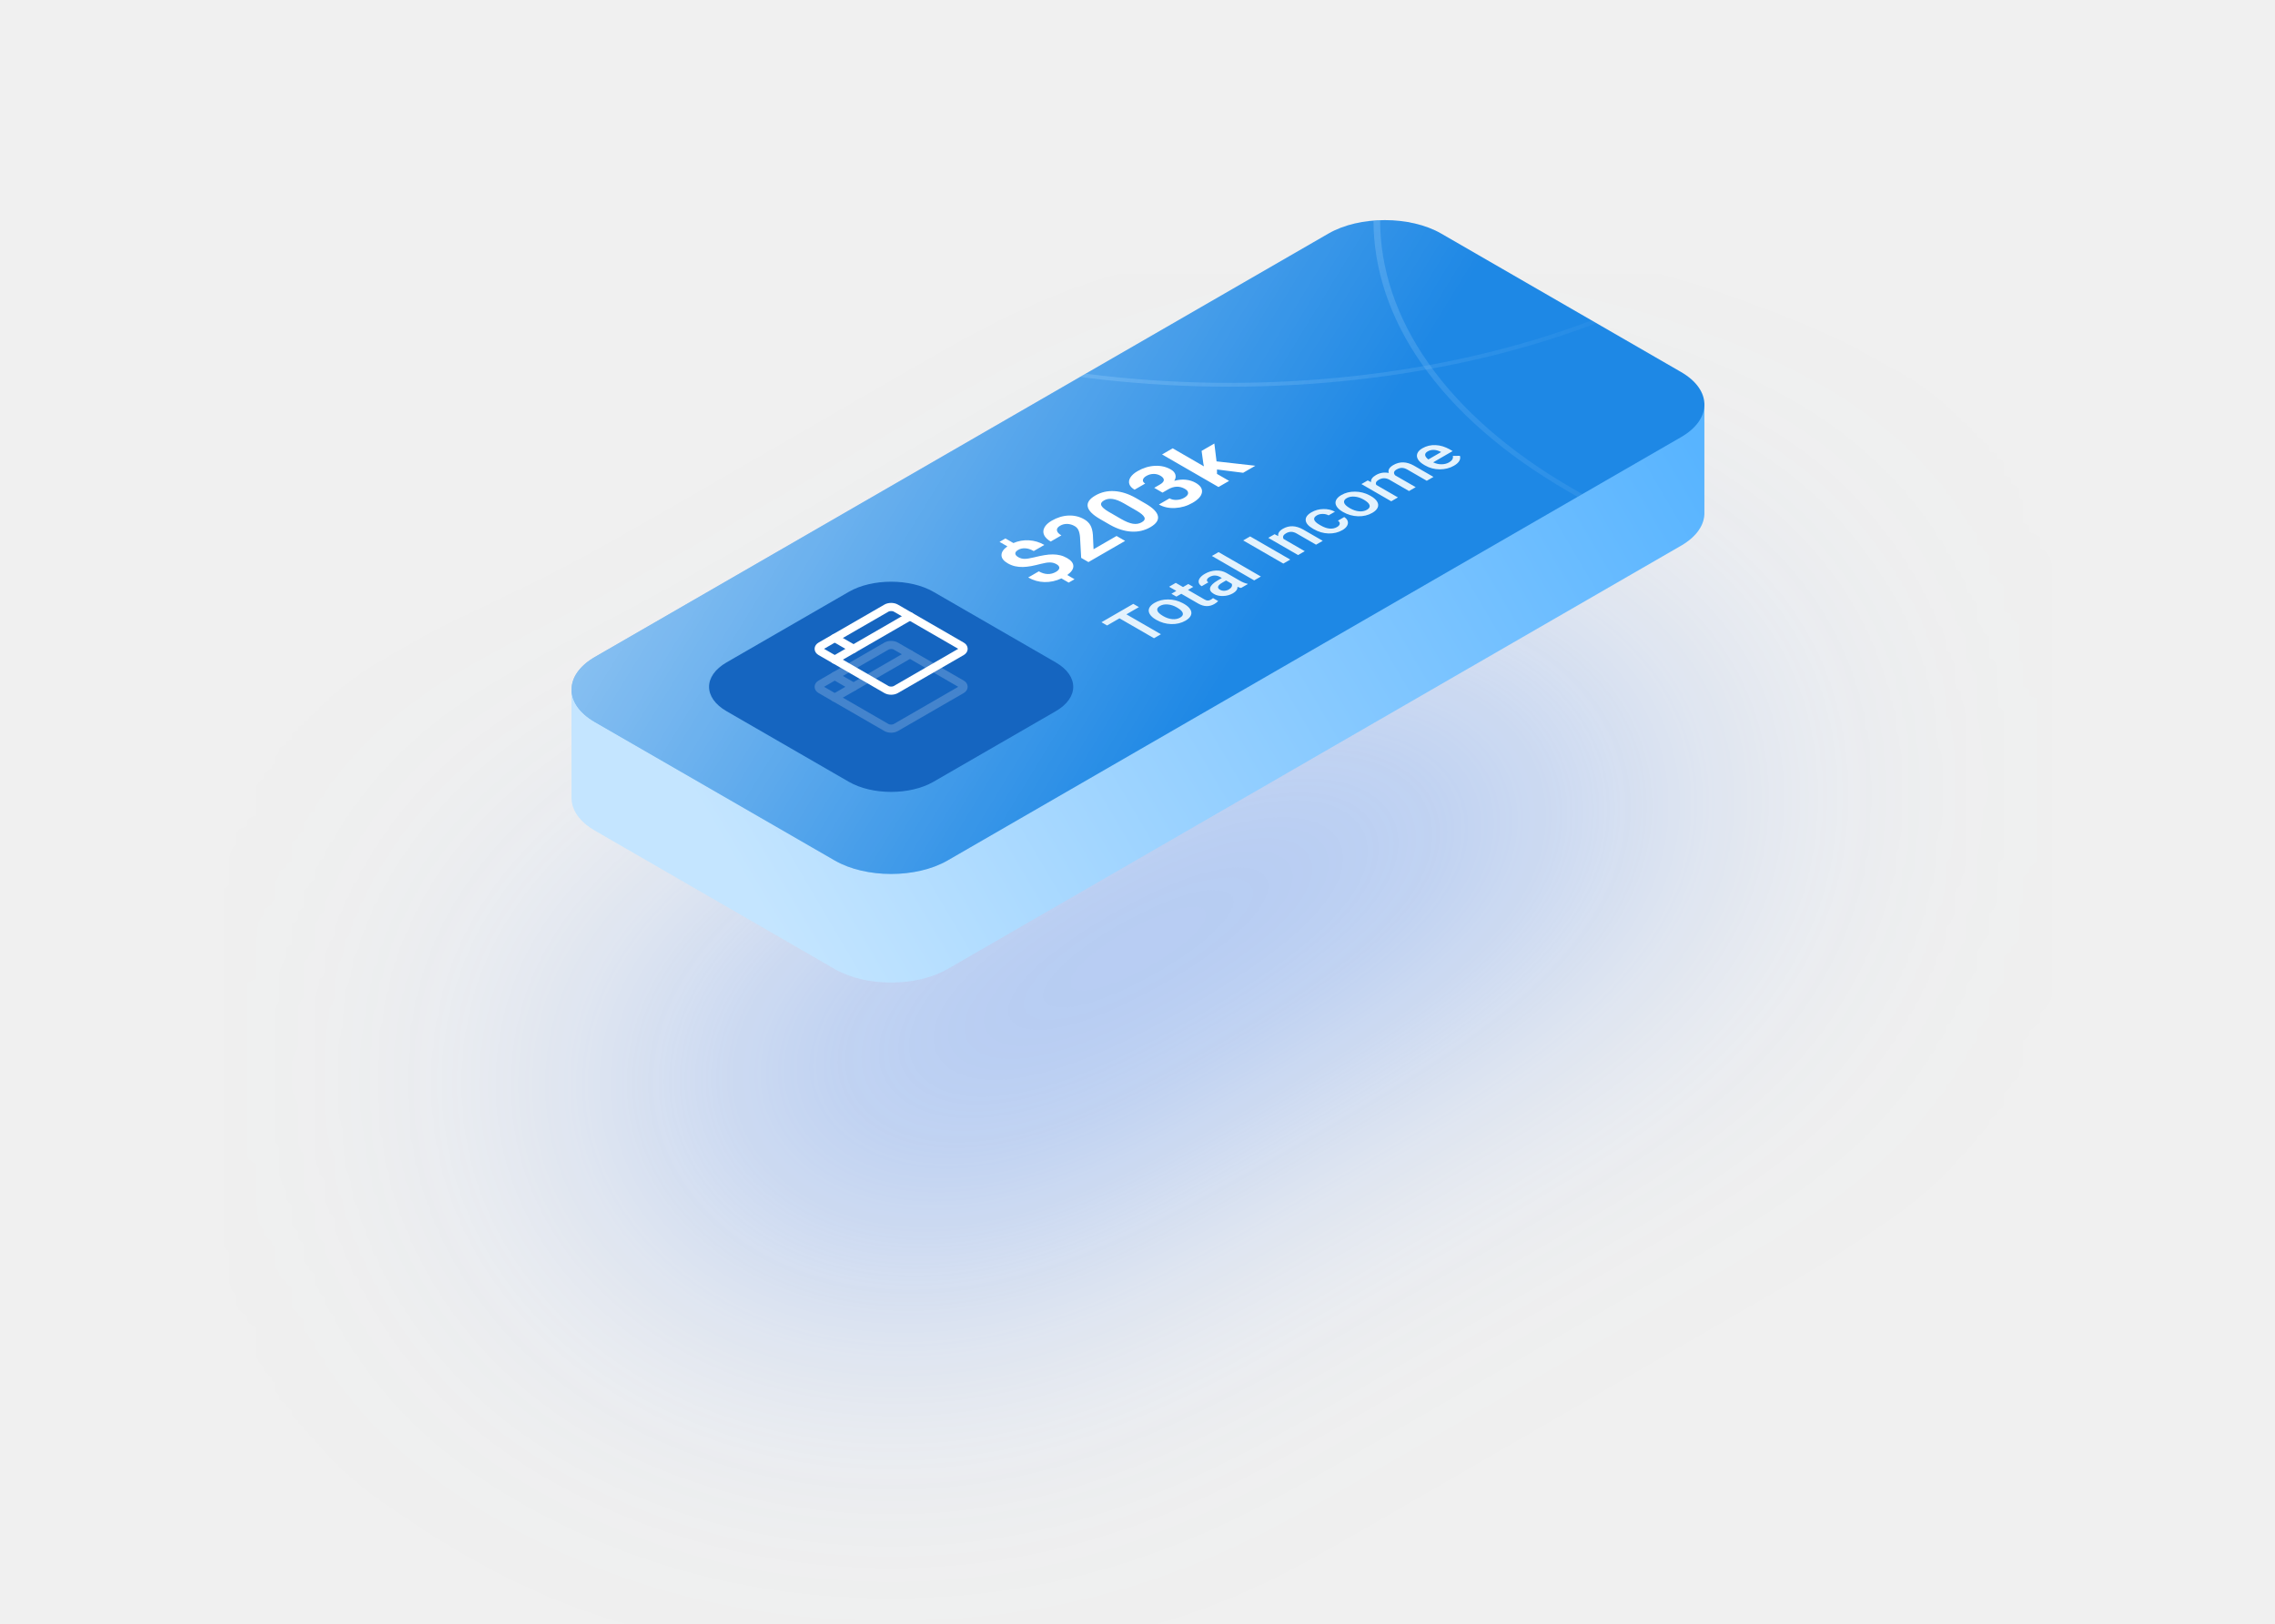
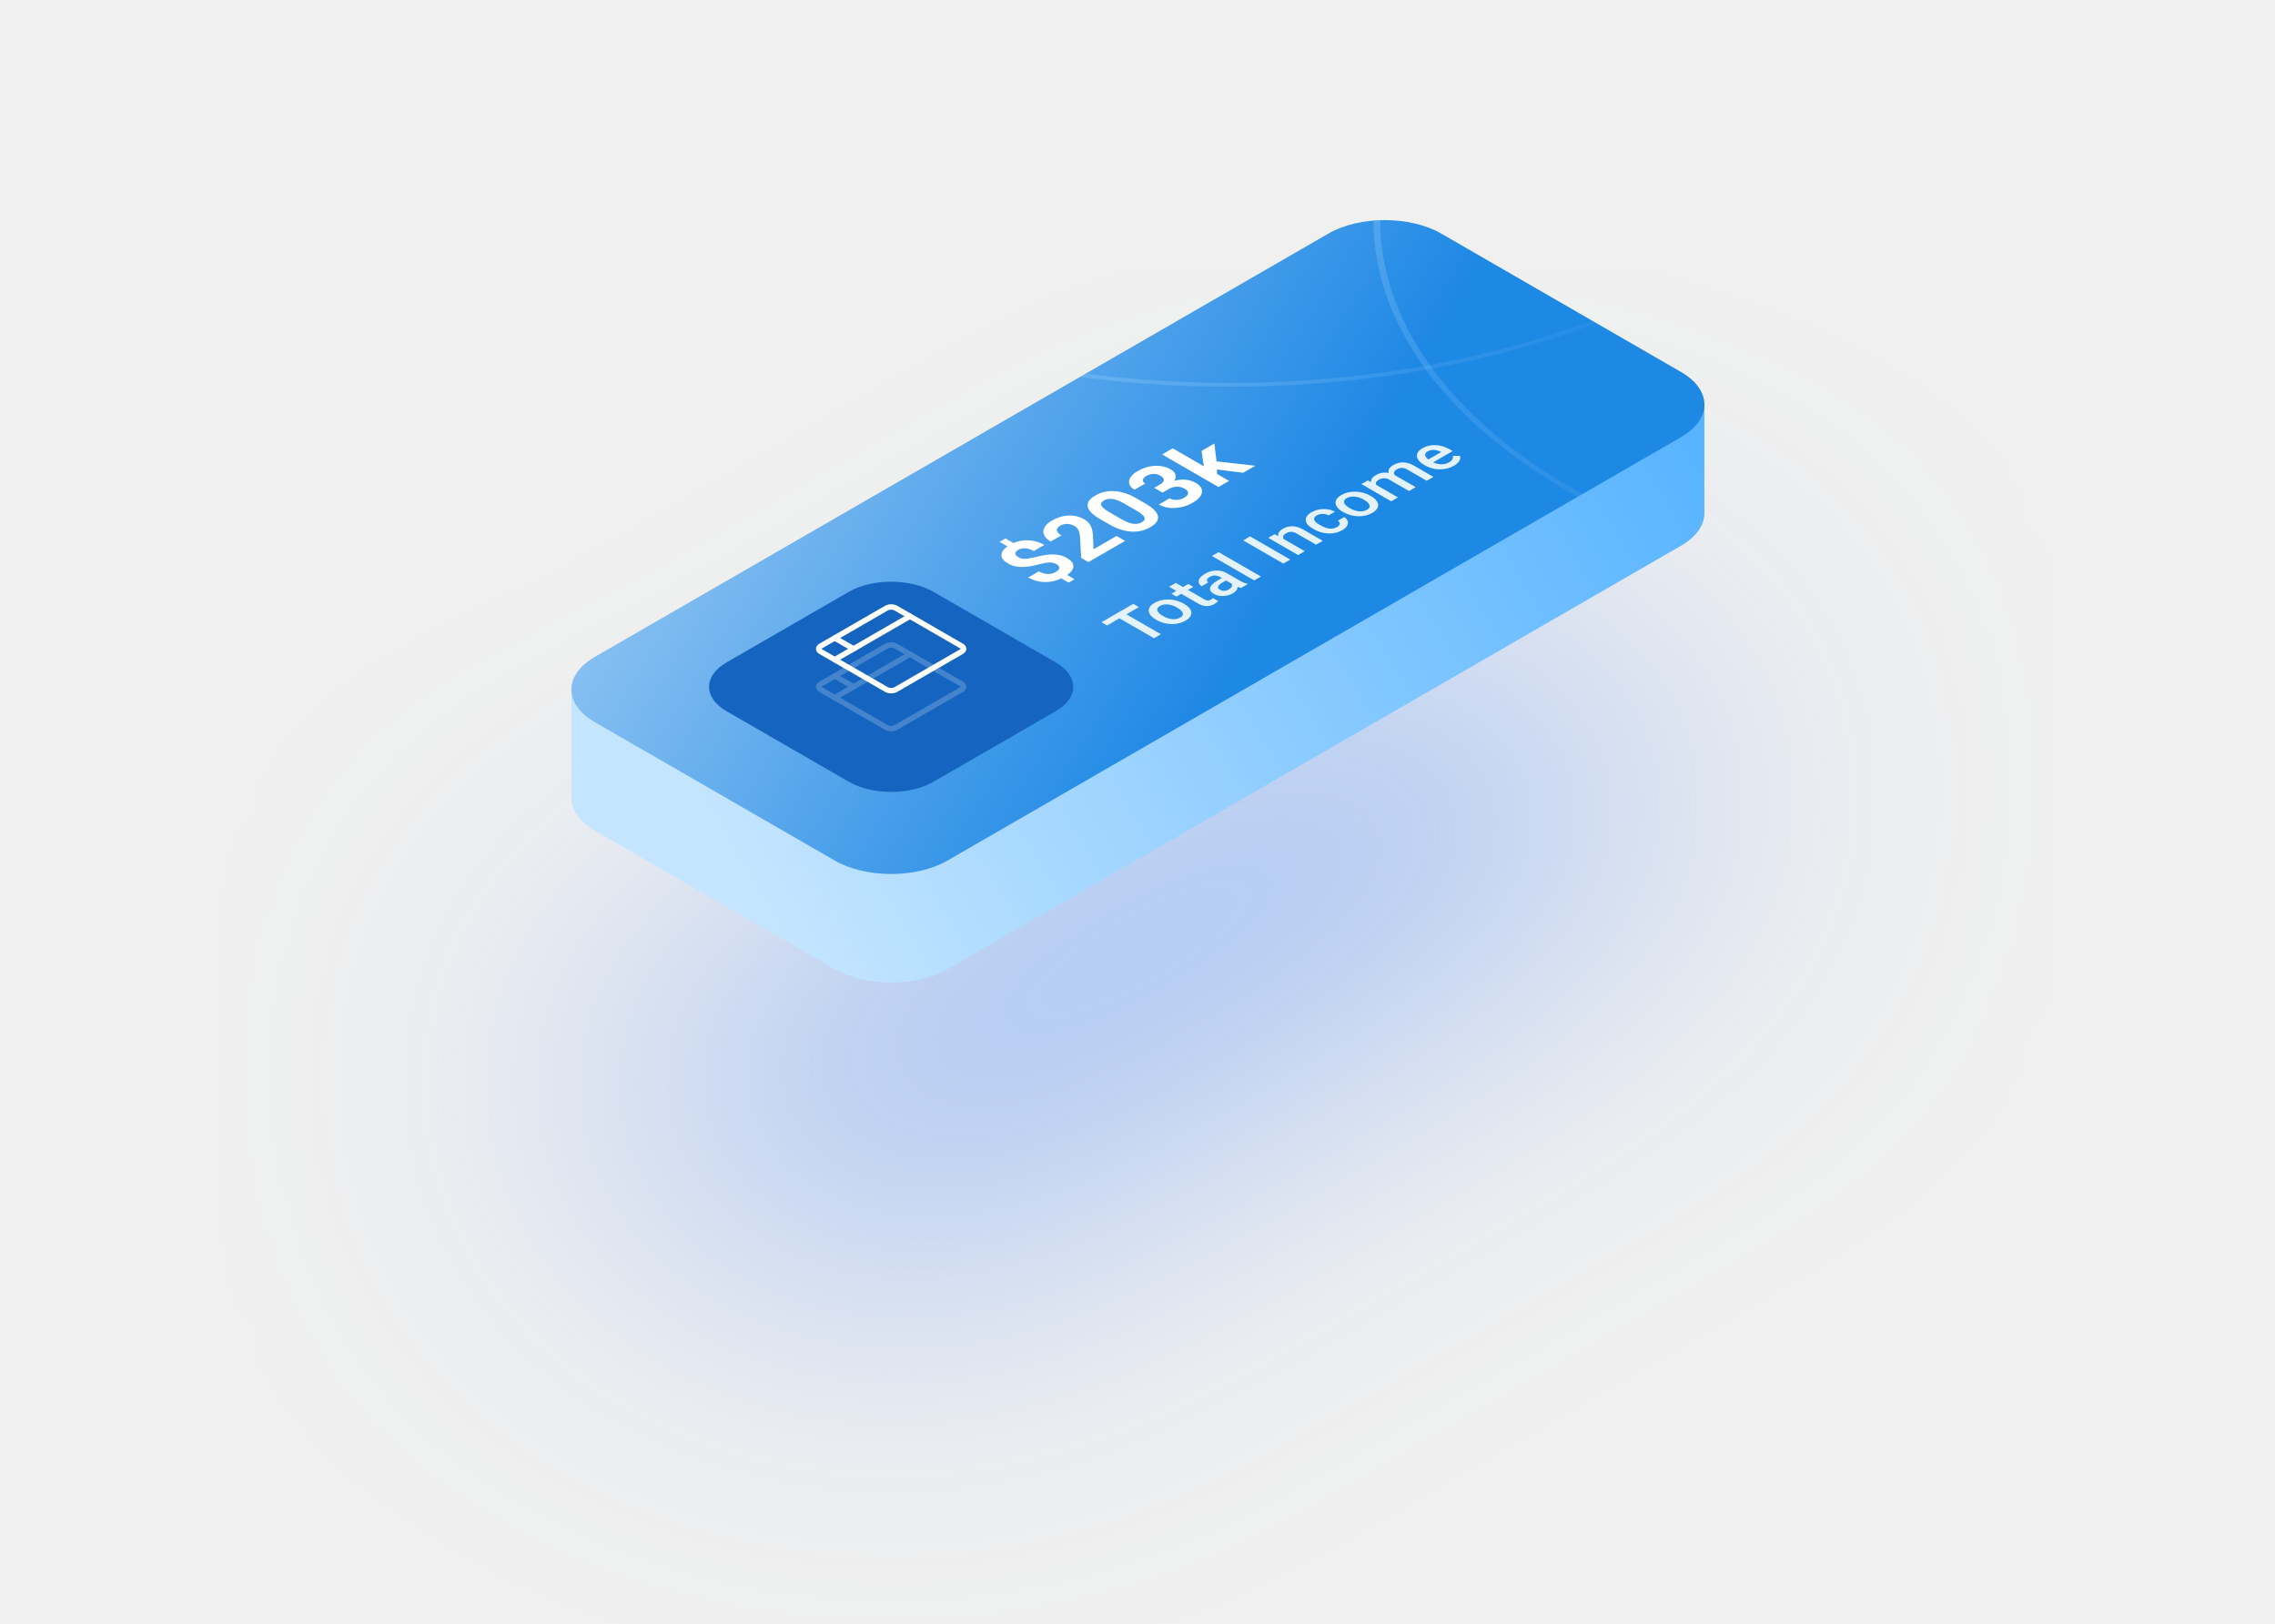
<svg xmlns="http://www.w3.org/2000/svg" width="419" height="299" viewBox="0 0 419 299" fill="none">
  <g filter="url(#filter0_d)">
    <path d="M105.252 127.05L105.252 147.178L105.27 147.162C105.332 149.286 106.766 151.399 109.573 153.019L153.735 178.514C159.475 181.828 168.78 181.828 174.52 178.514L309.607 100.527C312.575 98.814 314.008 96.55 313.907 94.306V74.241L298.507 82.12L265.446 63.033C259.706 59.719 250.4 59.719 244.661 63.033L116.816 136.839L105.252 127.05Z" fill="url(#paint0_linear)" />
  </g>
  <rect width="179.983" height="74.993" rx="12" transform="matrix(0.866041 -0.499972 0.866041 0.499972 99.1806 127.02)" fill="#1E88E5" />
  <rect width="179.983" height="74.993" rx="12" transform="matrix(0.866041 -0.499972 0.866041 0.499972 99.1806 127.02)" fill="url(#paint1_linear)" fill-opacity="0.5" />
  <mask id="mask0" mask-type="alpha" maskUnits="userSpaceOnUse" x="105" y="40" width="209" height="121">
    <rect width="179.983" height="74.993" rx="12" transform="matrix(0.866041 -0.499972 0.866041 0.499972 99.1806 127.02)" fill="#1E88E5" />
    <rect width="179.983" height="74.993" rx="12" transform="matrix(0.866041 -0.499972 0.866041 0.499972 99.1806 127.02)" fill="url(#paint2_linear)" />
  </mask>
  <g mask="url(#mask0)">
    <rect x="0.866" width="209.98" height="209.98" rx="99.5" transform="matrix(0.866041 -0.499972 0.866041 0.499972 43.8753 -4.52748)" stroke="url(#paint3_linear)" />
    <rect x="0.866" width="209.98" height="209.98" rx="99.5" transform="matrix(0.866041 -0.499972 0.866041 0.499972 202.346 40.9657)" stroke="url(#paint4_linear)" />
  </g>
  <path d="M209.76 111.838L207.457 113.168L213.81 116.836L212.536 117.571L206.183 113.903L203.899 115.222L202.864 114.624L208.725 111.241L209.76 111.838ZM212.886 114.141C212.348 113.83 211.971 113.489 211.755 113.118C211.535 112.745 211.503 112.381 211.658 112.026C211.81 111.668 212.137 111.345 212.638 111.056C213.378 110.628 214.217 110.419 215.154 110.429C216.095 110.437 216.978 110.658 217.803 111.091L218.098 111.255C218.639 111.568 219.018 111.907 219.234 112.275C219.454 112.64 219.486 113.002 219.331 113.361C219.179 113.719 218.849 114.044 218.341 114.337C217.567 114.784 216.689 114.994 215.708 114.967C214.727 114.936 213.806 114.672 212.947 114.176L212.886 114.141ZM214.226 113.49C214.791 113.817 215.351 114.005 215.905 114.056C216.457 114.105 216.941 114.009 217.357 113.769C217.773 113.528 217.934 113.248 217.839 112.928C217.748 112.606 217.389 112.264 216.763 111.903C216.208 111.582 215.648 111.398 215.083 111.349C214.522 111.298 214.036 111.391 213.627 111.627C213.224 111.86 213.065 112.137 213.15 112.459C213.231 112.779 213.59 113.123 214.226 113.49ZM216.55 107.374L217.885 108.144L218.854 107.584L219.767 108.112L218.798 108.671L221.863 110.441C222.073 110.562 222.265 110.626 222.441 110.634C222.617 110.638 222.812 110.578 223.025 110.455C223.167 110.373 223.294 110.281 223.406 110.177L224.36 110.728C224.157 110.935 223.925 111.114 223.664 111.264C222.717 111.811 221.721 111.782 220.675 111.179L217.565 109.383L216.662 109.905L215.748 109.377L216.651 108.856L215.317 108.085L216.55 107.374ZM228.571 108.314C228.412 108.285 228.194 108.213 227.917 108.1C227.934 108.563 227.658 108.958 227.09 109.287C226.538 109.605 225.931 109.774 225.268 109.793C224.605 109.813 224.042 109.689 223.578 109.421C222.993 109.083 222.761 108.7 222.883 108.27C223.005 107.836 223.47 107.386 224.278 106.919L225.034 106.483L224.674 106.275C224.39 106.111 224.084 106.026 223.756 106.02C223.424 106.012 223.096 106.102 222.771 106.29C222.49 106.452 222.331 106.626 222.294 106.811C222.254 106.995 222.342 107.149 222.558 107.274L221.325 107.986C221.024 107.812 220.843 107.592 220.782 107.327C220.718 107.059 220.782 106.784 220.975 106.501C221.171 106.215 221.481 105.951 221.904 105.707C222.546 105.336 223.221 105.133 223.928 105.1C224.632 105.065 225.281 105.214 225.877 105.546L228.353 106.975C228.847 107.26 229.311 107.448 229.744 107.538L229.83 107.587L228.571 108.314ZM226.328 108.583C226.572 108.443 226.741 108.277 226.836 108.085C226.934 107.892 226.937 107.707 226.846 107.529L225.811 106.931L225.146 107.315C224.689 107.579 224.426 107.823 224.354 108.047C224.283 108.272 224.393 108.468 224.684 108.636C224.921 108.773 225.188 108.837 225.486 108.83C225.784 108.818 226.065 108.736 226.328 108.583ZM232.225 106.205L230.992 106.917L223.197 102.417L224.431 101.705L232.225 106.205ZM237.634 103.082L236.356 103.82L228.967 99.555L230.246 98.816L237.634 103.082ZM234.747 98.409L235.417 98.755C235.332 98.237 235.62 97.788 236.279 97.407C237.423 96.747 238.659 96.789 239.989 97.533L243.617 99.628L242.384 100.34L238.827 98.286C238.478 98.085 238.145 97.981 237.827 97.973C237.509 97.961 237.179 98.054 236.838 98.251C236.34 98.538 236.195 98.882 236.401 99.282L240.309 101.538L239.075 102.25L233.585 99.08L234.747 98.409ZM246.251 97.088C246.559 96.91 246.724 96.711 246.748 96.49C246.772 96.27 246.658 96.079 246.408 95.919L247.57 95.248C247.898 95.453 248.111 95.699 248.21 95.987C248.304 96.272 248.267 96.563 248.098 96.859C247.929 97.156 247.646 97.419 247.25 97.647C246.483 98.091 245.625 98.299 244.678 98.272C243.73 98.244 242.819 97.978 241.943 97.472L241.816 97.398C240.98 96.916 240.535 96.401 240.481 95.855C240.424 95.306 240.781 94.809 241.552 94.364C242.205 93.987 242.927 93.79 243.719 93.775C244.51 93.755 245.226 93.918 245.865 94.264L244.703 94.935C244.375 94.761 244.008 94.674 243.602 94.674C243.199 94.672 242.842 94.761 242.531 94.941C242.132 95.171 241.97 95.433 242.044 95.726C242.115 96.017 242.443 96.333 243.028 96.675L243.226 96.789C243.822 97.133 244.373 97.328 244.881 97.375C245.388 97.418 245.845 97.322 246.251 97.088ZM247.291 94.279C246.753 93.968 246.376 93.627 246.159 93.256C245.94 92.883 245.907 92.519 246.063 92.163C246.215 91.806 246.542 91.483 247.042 91.194C247.783 90.766 248.622 90.557 249.559 90.567C250.5 90.575 251.383 90.795 252.208 91.229L252.503 91.393C253.044 91.706 253.423 92.045 253.639 92.412C253.859 92.778 253.891 93.14 253.736 93.499C253.583 93.857 253.254 94.182 252.746 94.475C251.971 94.922 251.094 95.132 250.112 95.105C249.131 95.073 248.211 94.81 247.352 94.314L247.291 94.279ZM248.631 93.628C249.196 93.954 249.756 94.143 250.31 94.194C250.862 94.242 251.346 94.147 251.762 93.906C252.178 93.666 252.338 93.386 252.244 93.066C252.152 92.743 251.794 92.402 251.168 92.04C250.613 91.72 250.053 91.535 249.488 91.487C248.927 91.436 248.441 91.529 248.032 91.765C247.629 91.997 247.47 92.275 247.555 92.597C247.636 92.917 247.995 93.261 248.631 93.628ZM251.904 88.504L252.513 88.815C252.448 88.333 252.751 87.898 253.421 87.511C254.155 87.088 254.938 86.96 255.77 87.128C255.608 86.573 255.889 86.087 256.613 85.669C257.218 85.319 257.836 85.156 258.465 85.179C259.098 85.201 259.744 85.398 260.403 85.771L264.011 87.854L262.778 88.566L259.206 86.504C258.857 86.302 258.526 86.199 258.211 86.193C257.897 86.187 257.563 86.286 257.212 86.489C256.931 86.651 256.777 86.828 256.75 87.019C256.723 87.207 256.796 87.391 256.968 87.573L260.738 89.744L259.505 90.456L255.892 88.37C255.229 88.006 254.576 88.01 253.934 88.381C253.44 88.667 253.291 88.985 253.487 89.336L257.465 91.633L256.232 92.345L250.742 89.175L251.904 88.504ZM267.797 85.786C267.015 86.237 266.136 86.462 265.158 86.46C264.181 86.454 263.282 86.215 262.464 85.742L262.311 85.654C261.763 85.338 261.379 84.995 261.16 84.626C260.94 84.253 260.901 83.887 261.043 83.527C261.185 83.168 261.491 82.852 261.961 82.581C262.709 82.149 263.524 81.954 264.407 81.995C265.294 82.034 266.173 82.306 267.046 82.809L267.543 83.097L263.956 85.168C264.446 85.408 264.955 85.528 265.483 85.528C266.014 85.526 266.481 85.409 266.884 85.177C267.448 84.85 267.68 84.453 267.579 83.984L268.878 83.967C268.986 84.283 268.947 84.6 268.761 84.919C268.575 85.233 268.254 85.522 267.797 85.786ZM262.946 83.155C262.607 83.35 262.452 83.577 262.479 83.835C262.509 84.091 262.707 84.357 263.073 84.635L265.422 83.278L265.331 83.225C264.891 83.003 264.47 82.887 264.067 82.877C263.661 82.865 263.287 82.958 262.946 83.155Z" fill="#E3F2FD" />
  <path d="M194.593 103.941C194.223 103.728 193.826 103.618 193.402 103.613C192.978 103.603 192.428 103.686 191.751 103.863C191.075 104.04 190.468 104.18 189.931 104.281C189.39 104.38 188.874 104.436 188.382 104.449C187.89 104.457 187.412 104.41 186.948 104.309C186.488 104.204 186.036 104.025 185.594 103.769C184.832 103.329 184.451 102.828 184.451 102.266C184.451 101.703 184.814 101.165 185.54 100.652L184.092 99.817L185.175 99.192L186.643 100.039C187.554 99.643 188.513 99.475 189.519 99.535C190.52 99.593 191.46 99.875 192.34 100.383L190.385 101.512C189.843 101.199 189.327 101.031 188.835 101.008C188.344 100.979 187.911 101.073 187.536 101.289C187.166 101.503 186.986 101.729 186.995 101.969C186.999 102.206 187.187 102.431 187.557 102.645C187.899 102.842 188.274 102.944 188.68 102.949C189.086 102.954 189.665 102.865 190.419 102.68C191.176 102.492 191.826 102.354 192.367 102.266C192.904 102.175 193.414 102.13 193.896 102.133C194.374 102.133 194.832 102.186 195.27 102.293C195.703 102.397 196.124 102.568 196.535 102.805C197.302 103.247 197.685 103.745 197.685 104.297C197.685 104.849 197.309 105.392 196.555 105.926L197.902 106.703L196.826 107.324L195.486 106.551C194.462 107.027 193.418 107.252 192.354 107.226C191.289 107.195 190.294 106.913 189.37 106.379L191.325 105.25C191.862 105.56 192.401 105.725 192.942 105.746C193.484 105.762 193.993 105.631 194.471 105.355C194.868 105.126 195.078 104.885 195.101 104.633C195.119 104.378 194.949 104.147 194.593 103.941ZM207.218 99.645L200.466 103.543L199.126 102.77L198.917 98.969C198.876 98.44 198.781 98.013 198.632 97.688C198.488 97.36 198.256 97.103 197.935 96.918C197.498 96.666 197.045 96.532 196.576 96.516C196.102 96.498 195.66 96.607 195.249 96.844C194.807 97.099 194.611 97.39 194.661 97.715C194.71 98.035 194.983 98.339 195.479 98.625L193.517 99.758C192.917 99.412 192.511 99.013 192.299 98.563C192.092 98.11 192.11 97.651 192.354 97.188C192.593 96.722 193.044 96.297 193.707 95.914C194.722 95.329 195.752 95.015 196.799 94.973C197.85 94.929 198.82 95.163 199.708 95.676C200.195 95.957 200.565 96.317 200.818 96.754C201.07 97.192 201.226 97.781 201.285 98.524L201.406 101.18L205.642 98.735L207.218 99.645ZM210.98 92.77C212.342 93.556 213.102 94.321 213.26 95.063C213.418 95.805 212.954 96.49 211.867 97.118C210.793 97.737 209.618 98.007 208.342 97.926C207.065 97.845 205.759 97.427 204.424 96.672L202.611 95.625C201.235 94.831 200.475 94.064 200.331 93.325C200.191 92.583 200.658 91.902 201.731 91.282C202.805 90.662 203.98 90.393 205.256 90.473C206.528 90.552 207.832 90.968 209.167 91.723L210.98 92.77ZM207.036 92.751C206.219 92.279 205.513 92.002 204.918 91.919C204.323 91.83 203.788 91.922 203.314 92.196C202.854 92.462 202.692 92.761 202.827 93.094C202.963 93.422 203.4 93.808 204.14 94.251L206.535 95.633C207.338 96.097 208.044 96.379 208.653 96.481C209.262 96.577 209.807 96.486 210.29 96.207C210.768 95.931 210.926 95.624 210.764 95.286C210.601 94.947 210.139 94.552 209.377 94.102L207.036 92.751ZM212.577 89.864L213.619 89.263C214.115 88.976 214.359 88.692 214.35 88.411C214.341 88.13 214.131 87.871 213.72 87.634C213.324 87.404 212.895 87.295 212.435 87.305C211.979 87.313 211.544 87.437 211.129 87.677C210.755 87.893 210.545 88.134 210.5 88.399C210.45 88.662 210.59 88.889 210.919 89.079L208.964 90.208C208.45 89.911 208.127 89.566 207.996 89.173C207.866 88.774 207.933 88.365 208.199 87.946C208.47 87.524 208.905 87.14 209.505 86.794C210.547 86.192 211.614 85.865 212.706 85.813C213.793 85.759 214.774 85.984 215.649 86.489C216.1 86.75 216.377 87.069 216.481 87.446C216.585 87.824 216.515 88.2 216.271 88.575C217.024 88.369 217.735 88.303 218.402 88.376C219.075 88.446 219.681 88.638 220.223 88.95C221.098 89.455 221.479 90.045 221.366 90.719C221.258 91.391 220.678 92.031 219.627 92.637C218.644 93.205 217.579 93.52 216.434 93.582C215.292 93.642 214.296 93.426 213.443 92.934L215.398 91.805C215.768 92.019 216.208 92.114 216.718 92.09C217.232 92.064 217.692 91.934 218.098 91.7C218.563 91.432 218.804 91.152 218.822 90.86C218.84 90.563 218.646 90.298 218.24 90.063C217.257 89.496 216.224 89.524 215.141 90.149L214.106 90.747L212.577 89.864ZM224.14 86.485V87.298L226.373 88.587L224.417 89.716L214.025 83.716L215.98 82.587L221.738 85.911L221.63 85.411L221.305 83.06L223.653 81.704L224.059 84.993L231.204 85.798L228.957 87.095L224.14 86.485Z" fill="white" />
  <rect width="43.996" height="43.996" rx="9" transform="matrix(0.866041 -0.499972 0.866041 0.499972 126.025 126.52)" fill="#1565C0" />
  <g opacity="0.2" clipPath="url(#clip0)">
-     <path d="M163.262 119.021L151.138 126.02C150.66 126.296 150.66 126.743 151.138 127.02L163.262 134.019C163.74 134.295 164.515 134.295 164.993 134.019L177.117 127.02C177.595 126.743 177.595 126.296 177.117 126.02L164.993 119.021C164.515 118.745 163.74 118.745 163.262 119.021Z" stroke="white" stroke-width="1.5" stroke-linecap="round" stroke-linejoin="round" />
-     <path d="M153.736 128.519L167.591 120.521" stroke="white" stroke-width="1.5" stroke-linecap="round" stroke-linejoin="round" />
-     <path d="M153.736 124.52L157.2 126.52" stroke="white" stroke-width="1.5" stroke-linecap="round" stroke-linejoin="round" />
+     <path d="M163.262 119.021L151.138 126.02C150.66 126.296 150.66 126.743 151.138 127.02L163.262 134.019C163.74 134.295 164.515 134.295 164.993 134.019L177.117 127.02C177.595 126.743 177.595 126.296 177.117 126.02L164.993 119.021C164.515 118.745 163.74 118.745 163.262 119.021Z" stroke="white" strokeWidth="1.5" stroke-linecap="round" stroke-linejoin="round" />
+     <path d="M153.736 128.519L167.591 120.521" stroke="white" strokeWidth="1.5" stroke-linecap="round" stroke-linejoin="round" />
+     <path d="M153.736 124.52L157.2 126.52" stroke="white" strokeWidth="1.5" stroke-linecap="round" stroke-linejoin="round" />
  </g>
  <g clipPath="url(#clip1)">
-     <path d="M163.262 112.024L151.138 119.023C150.66 119.299 150.66 119.747 151.138 120.023L163.262 127.022C163.74 127.298 164.515 127.298 164.993 127.022L177.117 120.023C177.595 119.747 177.595 119.299 177.117 119.023L164.993 112.024C164.515 111.748 163.74 111.748 163.262 112.024Z" stroke="white" stroke-width="1.5" stroke-linecap="round" stroke-linejoin="round" />
-     <path d="M153.736 121.523L167.591 113.524" stroke="white" stroke-width="1.5" stroke-linecap="round" stroke-linejoin="round" />
-     <path d="M153.736 117.523L157.2 119.523" stroke="white" stroke-width="1.5" stroke-linecap="round" stroke-linejoin="round" />
+     <path d="M163.262 112.024L151.138 119.023C150.66 119.299 150.66 119.747 151.138 120.023L163.262 127.022C163.74 127.298 164.515 127.298 164.993 127.022L177.117 120.023C177.595 119.747 177.595 119.299 177.117 119.023L164.993 112.024C164.515 111.748 163.74 111.748 163.262 112.024Z" stroke="white" strokeWidth="1.5" stroke-linecap="round" stroke-linejoin="round" />
+     <path d="M153.736 121.523L167.591 113.524" stroke="white" strokeWidth="1.5" stroke-linecap="round" stroke-linejoin="round" />
+     <path d="M153.736 117.523L157.2 119.523" stroke="white" strokeWidth="1.5" stroke-linecap="round" stroke-linejoin="round" />
  </g>
  <defs>
    <filter id="filter0_d" x="41.252" y="50.548" width="336.66" height="248.452" filterUnits="userSpaceOnUse" color-interpolation-filters="sRGB">
      <feFlood flood-opacity="0" result="BackgroundImageFix" />
      <feColorMatrix in="SourceAlpha" type="matrix" values="0 0 0 0 0 0 0 0 0 0 0 0 0 0 0 0 0 0 127 0" />
      <feOffset dy="54" />
      <feGaussianBlur stdDeviation="32" />
      <feColorMatrix type="matrix" values="0 0 0 0 0.318 0 0 0 0 0.557 0 0 0 0 0.973 0 0 0 0.5 0" />
      <feBlend mode="normal" in2="BackgroundImageFix" result="effect1_dropShadow" />
      <feBlend mode="normal" in="SourceGraphic" in2="effect1_dropShadow" result="shape" />
    </filter>
    <linearGradient id="paint0_linear" x1="305.15" y1="69.809" x2="139.883" y2="167.103" gradientUnits="userSpaceOnUse">
      <stop stop-color="#58B4FF" />
      <stop offset="1" stop-color="#C4E5FF" />
    </linearGradient>
    <linearGradient id="paint1_linear" x1="7.353" y1="-7.353" x2="50.381" y2="82.783" gradientUnits="userSpaceOnUse">
      <stop stop-color="white" />
      <stop offset="1" stop-color="white" stop-opacity="0" />
    </linearGradient>
    <linearGradient id="paint2_linear" x1="8.973" y1="7.603" x2="55.914" y2="93.595" gradientUnits="userSpaceOnUse">
      <stop stop-color="white" />
      <stop offset="1" stop-color="white" stop-opacity="0" />
    </linearGradient>
    <linearGradient id="paint3_linear" x1="-65.994" y1="-2.80602e-06" x2="105.49" y2="210.98" gradientUnits="userSpaceOnUse">
      <stop stop-color="#90CAF9" />
      <stop offset="1" stop-color="#90CAF9" stop-opacity="0" />
    </linearGradient>
    <linearGradient id="paint4_linear" x1="199.981" y1="-175.983" x2="5.999" y2="159.485" gradientUnits="userSpaceOnUse">
      <stop stop-color="#90CAF9" />
      <stop offset="1" stop-color="#90CAF9" stop-opacity="0" />
    </linearGradient>
    <clipPath id="clip0">
      <rect width="23.998" height="23.998" fill="white" transform="matrix(0.866041 -0.499972 0.866041 0.499972 143.344 126.52)" />
    </clipPath>
    <clipPath id="clip1">
      <rect width="23.998" height="23.998" fill="white" transform="matrix(0.866041 -0.499972 0.866041 0.499972 143.344 119.523)" />
    </clipPath>
  </defs>
</svg>
